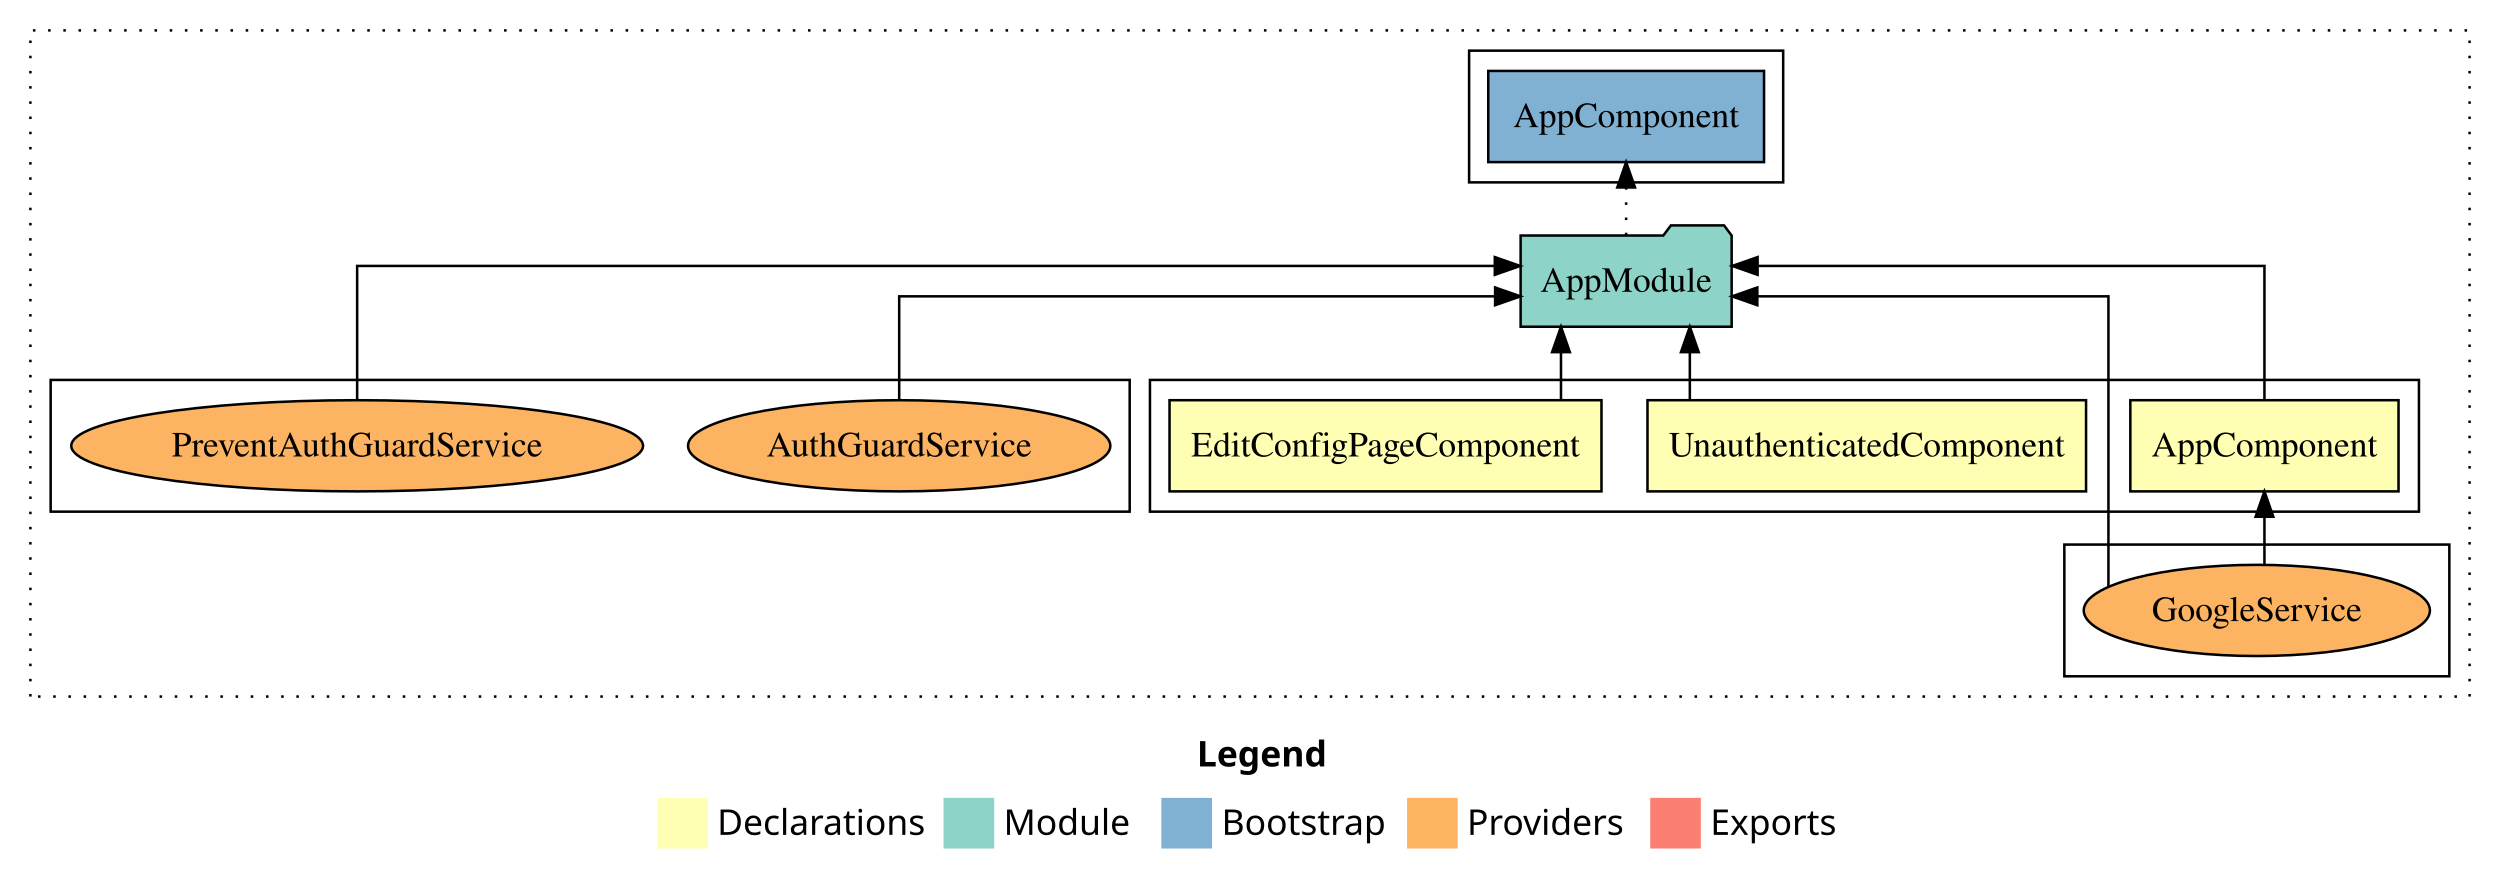
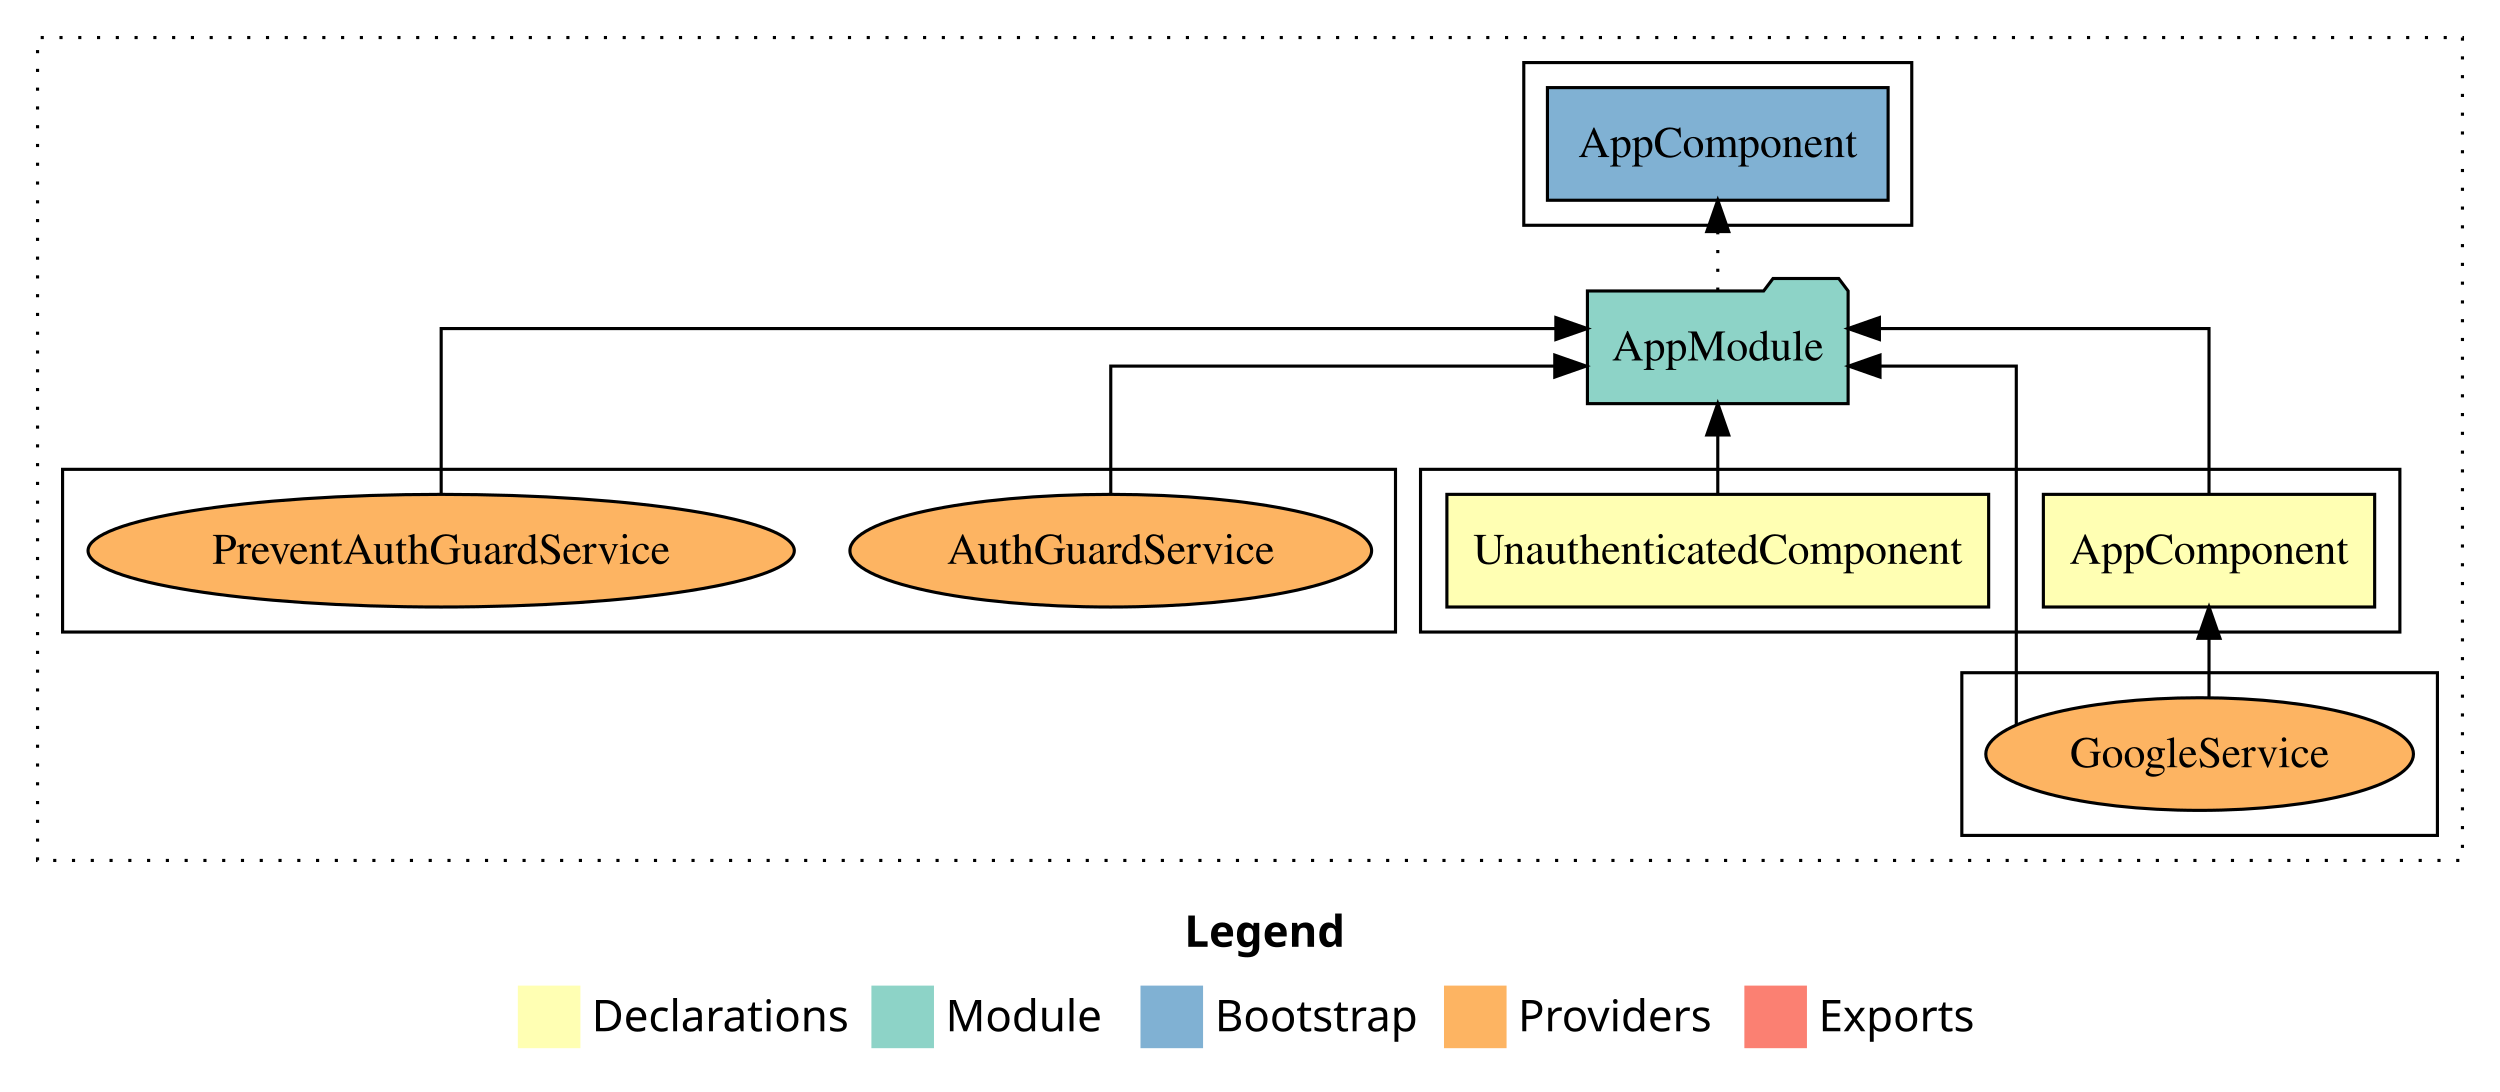
- <svg xmlns="http://www.w3.org/2000/svg" width="987pt" height="349pt" viewBox="0.00 0.00 987.00 349.00">
+ <svg xmlns="http://www.w3.org/2000/svg" width="799pt" height="349pt" viewBox="0.00 0.00 799.00 349.00">
  <g id="graph0" class="graph" transform="scale(1 1) rotate(0) translate(4 345)">
-     <polygon fill="#ffffff" stroke="transparent" points="-4,4 -4,-345 983,-345 983,4 -4,4" />
-     <text text-anchor="start" x="468.509" y="-42.4" font-family="sans-serif" font-weight="bold" font-size="14.00" fill="#000000">Legend</text>
-     <polygon fill="#ffffb3" stroke="transparent" points="255.5,-10 255.5,-30 275.5,-30 275.5,-10 255.5,-10" />
-     <text text-anchor="start" x="279.129" y="-15.4" font-family="sans-serif" font-size="14.00" fill="#000000">  Declarations</text>
-     <polygon fill="#8dd3c7" stroke="transparent" points="368.5,-10 368.5,-30 388.5,-30 388.5,-10 368.5,-10" />
-     <text text-anchor="start" x="392.225" y="-15.4" font-family="sans-serif" font-size="14.00" fill="#000000">  Module</text>
-     <polygon fill="#80b1d3" stroke="transparent" points="454.5,-10 454.5,-30 474.5,-30 474.5,-10 454.5,-10" />
-     <text text-anchor="start" x="478.281" y="-15.4" font-family="sans-serif" font-size="14.00" fill="#000000">  Bootstrap</text>
-     <polygon fill="#fdb462" stroke="transparent" points="551.5,-10 551.5,-30 571.5,-30 571.5,-10 551.5,-10" />
-     <text text-anchor="start" x="575.173" y="-15.4" font-family="sans-serif" font-size="14.00" fill="#000000">  Providers</text>
-     <polygon fill="#fb8072" stroke="transparent" points="647.5,-10 647.5,-30 667.5,-30 667.5,-10 647.5,-10" />
-     <text text-anchor="start" x="671.226" y="-15.4" font-family="sans-serif" font-size="14.00" fill="#000000">  Exports</text>
+     <polygon fill="#ffffff" stroke="transparent" points="-4,4 -4,-345 795,-345 795,4 -4,4" />
+     <text text-anchor="start" x="374.509" y="-42.4" font-family="sans-serif" font-weight="bold" font-size="14.00" fill="#000000">Legend</text>
+     <polygon fill="#ffffb3" stroke="transparent" points="161.5,-10 161.5,-30 181.5,-30 181.5,-10 161.5,-10" />
+     <text text-anchor="start" x="185.129" y="-15.4" font-family="sans-serif" font-size="14.00" fill="#000000">  Declarations</text>
+     <polygon fill="#8dd3c7" stroke="transparent" points="274.5,-10 274.5,-30 294.5,-30 294.5,-10 274.5,-10" />
+     <text text-anchor="start" x="298.225" y="-15.4" font-family="sans-serif" font-size="14.00" fill="#000000">  Module</text>
+     <polygon fill="#80b1d3" stroke="transparent" points="360.5,-10 360.5,-30 380.5,-30 380.5,-10 360.5,-10" />
+     <text text-anchor="start" x="384.281" y="-15.4" font-family="sans-serif" font-size="14.00" fill="#000000">  Bootstrap</text>
+     <polygon fill="#fdb462" stroke="transparent" points="457.5,-10 457.5,-30 477.5,-30 477.5,-10 457.5,-10" />
+     <text text-anchor="start" x="481.173" y="-15.4" font-family="sans-serif" font-size="14.00" fill="#000000">  Providers</text>
+     <polygon fill="#fb8072" stroke="transparent" points="553.5,-10 553.5,-30 573.5,-30 573.5,-10 553.5,-10" />
+     <text text-anchor="start" x="577.226" y="-15.4" font-family="sans-serif" font-size="14.00" fill="#000000">  Exports</text>
    <g id="clust1" class="cluster">
-       <polygon fill="none" stroke="#000000" stroke-dasharray="1,5" points="8,-70 8,-333 971,-333 971,-70 8,-70" />
+       <polygon fill="none" stroke="#000000" stroke-dasharray="1,5" points="8,-70 8,-333 783,-333 783,-70 8,-70" />
    </g>
    <g id="clust2" class="cluster">
-       <polygon fill="none" stroke="#000000" points="450,-143 450,-195 951,-195 951,-143 450,-143" />
+       <polygon fill="none" stroke="#000000" points="450,-143 450,-195 763,-195 763,-143 450,-143" />
    </g>
    <g id="clust3" class="cluster">
-       <polygon fill="none" stroke="#000000" points="811,-78 811,-130 963,-130 963,-78 811,-78" />
+       <polygon fill="none" stroke="#000000" points="623,-78 623,-130 775,-130 775,-78 623,-78" />
+     </g>
+     <g id="clust7" class="cluster">
+       <polygon fill="none" stroke="#000000" points="483,-273 483,-325 607,-325 607,-273 483,-273" />
    </g>
    <g id="clust8" class="cluster">
-       <polygon fill="none" stroke="#000000" points="576,-273 576,-325 700,-325 700,-273 576,-273" />
-     </g>
-     <g id="clust9" class="cluster">
      <polygon fill="none" stroke="#000000" points="16,-143 16,-195 442,-195 442,-143 16,-143" />
    </g>
    <g id="node1" class="node">
-       <polygon fill="#ffffb3" stroke="#000000" points="942.94,-187 837.06,-187 837.06,-151 942.94,-151 942.94,-187" />
-       <text text-anchor="middle" x="890" y="-164.8" font-family="Times,serif" font-size="14.00" fill="#000000">AppComponent</text>
+       <polygon fill="#ffffb3" stroke="#000000" points="754.94,-187 649.06,-187 649.06,-151 754.94,-151 754.94,-187" />
+       <text text-anchor="middle" x="702" y="-164.8" font-family="Times,serif" font-size="14.00" fill="#000000">AppComponent</text>
+     </g>
+     <g id="node3" class="node">
+       <polygon fill="#8dd3c7" stroke="#000000" points="586.657,-252 583.657,-256 562.657,-256 559.657,-252 503.343,-252 503.343,-216 586.657,-216 586.657,-252" />
+       <text text-anchor="middle" x="545" y="-229.8" font-family="Times,serif" font-size="14.00" fill="#000000">AppModule</text>
+     </g>
+     <g id="edge1" class="edge">
+       <path fill="none" stroke="#000000" d="M702,-187.284C702,-208.321 702,-240 702,-240 702,-240 596.661,-240 596.661,-240" />
+       <polygon fill="#000000" stroke="#000000" points="596.661,-236.5 586.661,-240 596.661,-243.5 596.661,-236.5" />
+     </g>
+     <g id="node2" class="node">
+       <polygon fill="#ffffb3" stroke="#000000" points="631.574,-187 458.426,-187 458.426,-151 631.574,-151 631.574,-187" />
+       <text text-anchor="middle" x="545" y="-164.8" font-family="Times,serif" font-size="14.00" fill="#000000">UnauthenticatedComponent</text>
+     </g>
+     <g id="edge3" class="edge">
+       <path fill="none" stroke="#000000" d="M545,-187.106C545,-187.106 545,-205.991 545,-205.991" />
+       <polygon fill="#000000" stroke="#000000" points="541.5,-205.991 545,-215.991 548.5,-205.991 541.5,-205.991" />
+     </g>
+     <g id="node5" class="node">
+       <polygon fill="#80b1d3" stroke="#000000" points="599.439,-317 490.561,-317 490.561,-281 599.439,-281 599.439,-317" />
+       <text text-anchor="middle" x="545" y="-294.8" font-family="Times,serif" font-size="14.00" fill="#000000">AppComponent </text>
+     </g>
+     <g id="edge4" class="edge">
+       <path fill="none" stroke="#000000" stroke-dasharray="1,5" d="M545,-252.106C545,-252.106 545,-270.991 545,-270.991" />
+       <polygon fill="#000000" stroke="#000000" points="541.5,-270.991 545,-280.991 548.5,-270.991 541.5,-270.991" />
    </g>
    <g id="node4" class="node">
-       <polygon fill="#8dd3c7" stroke="#000000" points="679.657,-252 676.657,-256 655.657,-256 652.657,-252 596.343,-252 596.343,-216 679.657,-216 679.657,-252" />
-       <text text-anchor="middle" x="638" y="-229.8" font-family="Times,serif" font-size="14.00" fill="#000000">AppModule</text>
+       <ellipse fill="#fdb462" stroke="#000000" cx="699" cy="-104" rx="68.338" ry="18" />
+       <text text-anchor="middle" x="699" y="-99.8" font-family="Times,serif" font-size="14.00" fill="#000000">GoogleService</text>
    </g>
-     <g id="edge1" class="edge">
-       <path fill="none" stroke="#000000" d="M890,-187.284C890,-208.321 890,-240 890,-240 890,-240 689.896,-240 689.896,-240" />
-       <polygon fill="#000000" stroke="#000000" points="689.896,-236.5 679.896,-240 689.895,-243.5 689.896,-236.5" />
+     <g id="edge2" class="edge">
+       <path fill="none" stroke="#000000" d="M702,-122.106C702,-122.106 702,-140.991 702,-140.991" />
+       <polygon fill="#000000" stroke="#000000" points="698.5,-140.991 702,-150.991 705.5,-140.991 698.5,-140.991" />
    </g>
-     <g id="node2" class="node">
-       <polygon fill="#ffffb3" stroke="#000000" points="819.574,-187 646.426,-187 646.426,-151 819.574,-151 819.574,-187" />
-       <text text-anchor="middle" x="733" y="-164.8" font-family="Times,serif" font-size="14.00" fill="#000000">UnauthenticatedComponent</text>
-     </g>
-     <g id="edge3" class="edge">
-       <path fill="none" stroke="#000000" d="M663.145,-187.106C663.145,-187.106 663.145,-205.991 663.145,-205.991" />
-       <polygon fill="#000000" stroke="#000000" points="659.646,-205.991 663.145,-215.991 666.646,-205.991 659.646,-205.991" />
-     </g>
-     <g id="node3" class="node">
-       <polygon fill="#ffffb3" stroke="#000000" points="628.266,-187 457.734,-187 457.734,-151 628.266,-151 628.266,-187" />
-       <text text-anchor="middle" x="543" y="-164.8" font-family="Times,serif" font-size="14.00" fill="#000000">EditConfigPageComponent</text>
-     </g>
-     <g id="edge4" class="edge">
-       <path fill="none" stroke="#000000" d="M612.277,-187.106C612.277,-187.106 612.277,-205.991 612.277,-205.991" />
-       <polygon fill="#000000" stroke="#000000" points="608.777,-205.991 612.277,-215.991 615.777,-205.991 608.777,-205.991" />
+     <g id="edge5" class="edge">
+       <path fill="none" stroke="#000000" d="M640.409,-113.32C640.409,-142.158 640.409,-228 640.409,-228 640.409,-228 596.848,-228 596.848,-228" />
+       <polygon fill="#000000" stroke="#000000" points="596.848,-224.5 586.848,-228 596.848,-231.5 596.848,-224.5" />
    </g>
    <g id="node6" class="node">
-       <polygon fill="#80b1d3" stroke="#000000" points="692.439,-317 583.561,-317 583.561,-281 692.439,-281 692.439,-317" />
-       <text text-anchor="middle" x="638" y="-294.8" font-family="Times,serif" font-size="14.00" fill="#000000">AppComponent </text>
-     </g>
-     <g id="edge5" class="edge">
-       <path fill="none" stroke="#000000" stroke-dasharray="1,5" d="M638,-252.106C638,-252.106 638,-270.991 638,-270.991" />
-       <polygon fill="#000000" stroke="#000000" points="634.5,-270.991 638,-280.991 641.5,-270.991 634.5,-270.991" />
-     </g>
-     <g id="node5" class="node">
-       <ellipse fill="#fdb462" stroke="#000000" cx="887" cy="-104" rx="68.338" ry="18" />
-       <text text-anchor="middle" x="887" y="-99.8" font-family="Times,serif" font-size="14.00" fill="#000000">GoogleService</text>
-     </g>
-     <g id="edge2" class="edge">
-       <path fill="none" stroke="#000000" d="M890,-122.106C890,-122.106 890,-140.991 890,-140.991" />
-       <polygon fill="#000000" stroke="#000000" points="886.5,-140.991 890,-150.991 893.5,-140.991 886.5,-140.991" />
-     </g>
-     <g id="edge6" class="edge">
-       <path fill="none" stroke="#000000" d="M828.409,-113.32C828.409,-142.158 828.409,-228 828.409,-228 828.409,-228 689.786,-228 689.786,-228" />
-       <polygon fill="#000000" stroke="#000000" points="689.786,-224.5 679.786,-228 689.786,-231.5 689.786,-224.5" />
-     </g>
-     <g id="node7" class="node">
      <ellipse fill="#fdb462" stroke="#000000" cx="351" cy="-169" rx="83.367" ry="18" />
      <text text-anchor="middle" x="351" y="-164.8" font-family="Times,serif" font-size="14.00" fill="#000000">AuthGuardService</text>
    </g>
-     <g id="edge7" class="edge">
-       <path fill="none" stroke="#000000" d="M351,-187.023C351,-204.373 351,-228 351,-228 351,-228 586.268,-228 586.268,-228" />
-       <polygon fill="#000000" stroke="#000000" points="586.268,-231.5 596.268,-228 586.268,-224.5 586.268,-231.5" />
+     <g id="edge6" class="edge">
+       <path fill="none" stroke="#000000" d="M351,-187.023C351,-204.373 351,-228 351,-228 351,-228 492.905,-228 492.905,-228" />
+       <polygon fill="#000000" stroke="#000000" points="492.905,-231.5 502.905,-228 492.905,-224.5 492.905,-231.5" />
    </g>
-     <g id="node8" class="node">
+     <g id="node7" class="node">
      <ellipse fill="#fdb462" stroke="#000000" cx="137" cy="-169" rx="112.862" ry="18" />
      <text text-anchor="middle" x="137" y="-164.8" font-family="Times,serif" font-size="14.00" fill="#000000">PreventAuthGuardService</text>
    </g>
-     <g id="edge8" class="edge">
-       <path fill="none" stroke="#000000" d="M137,-187.284C137,-208.321 137,-240 137,-240 137,-240 586.147,-240 586.147,-240" />
-       <polygon fill="#000000" stroke="#000000" points="586.147,-243.5 596.147,-240 586.147,-236.5 586.147,-243.5" />
+     <g id="edge7" class="edge">
+       <path fill="none" stroke="#000000" d="M137,-187.284C137,-208.321 137,-240 137,-240 137,-240 493.254,-240 493.254,-240" />
+       <polygon fill="#000000" stroke="#000000" points="493.254,-243.5 503.254,-240 493.254,-236.5 493.254,-243.5" />
    </g>
  </g>
</svg>
